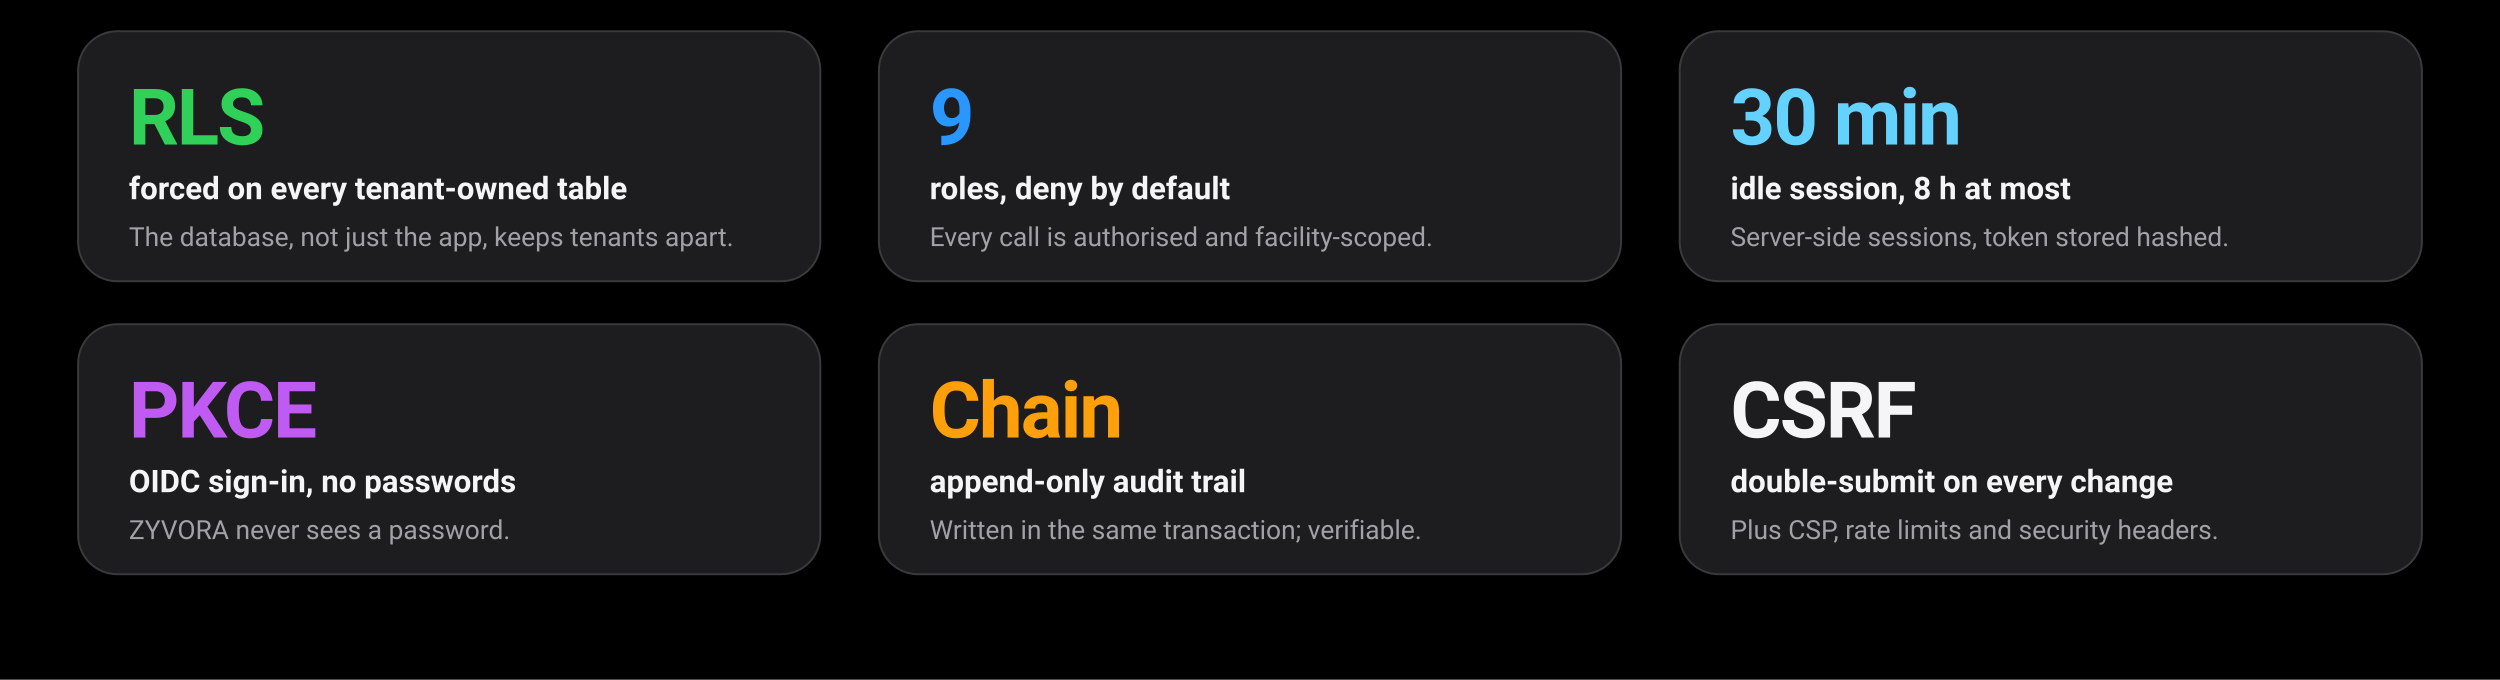
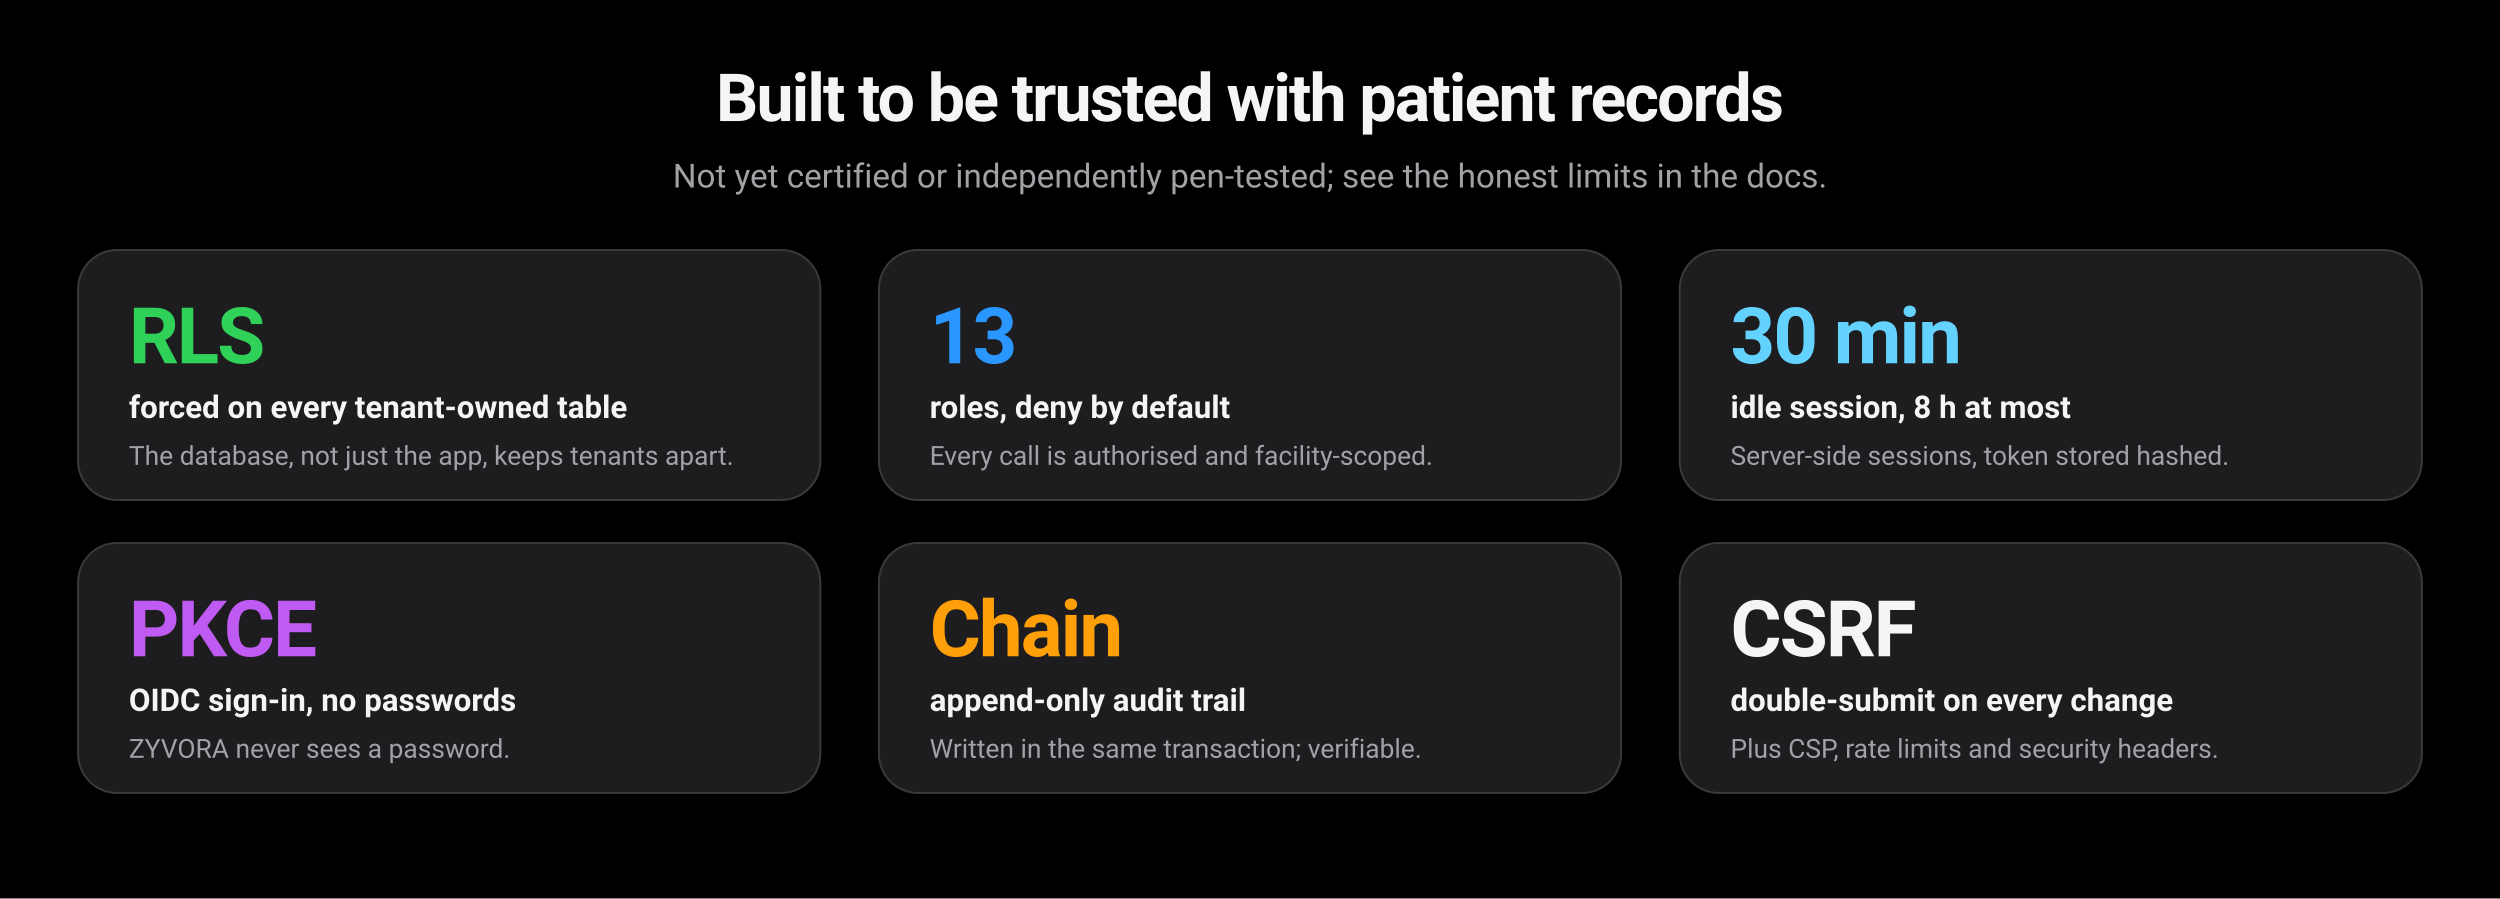
- <svg xmlns="http://www.w3.org/2000/svg" viewBox="0 112 1280 348" width="1280" height="348" role="img" aria-labelledby="t d">
+ <svg xmlns="http://www.w3.org/2000/svg" viewBox="0 0 1280 460" width="1280" height="460" role="img" aria-labelledby="t d">
  <defs />
  <rect x="0" y="0" width="1280" height="460" rx="0" fill="#000000" />
  <text x="640" y="62" font-family="-apple-system,BlinkMacSystemFont,'SF Pro Display','SF Pro Text','Segoe UI',Roboto,Helvetica,Arial,sans-serif" font-size="34" font-weight="700" fill="#f5f5f7" text-anchor="middle" letter-spacing="-1">Built to be trusted with patient records</text>
  <text x="640" y="96" font-family="-apple-system,BlinkMacSystemFont,'SF Pro Display','SF Pro Text','Segoe UI',Roboto,Helvetica,Arial,sans-serif" font-size="17" font-weight="400" fill="#a1a1a6" text-anchor="middle">Not yet certified or independently pen-tested; see the honest limits in the docs.</text>
  <rect x="40" y="128" width="380" height="128" rx="20" fill="#1d1d1f" stroke="#3a3a3c" stroke-width="1" />
  <text x="66" y="186" font-family="-apple-system,BlinkMacSystemFont,'SF Pro Display','SF Pro Text','Segoe UI',Roboto,Helvetica,Arial,sans-serif" font-size="40" font-weight="700" fill="#30d158" letter-spacing="-1">RLS</text>
  <text x="66" y="214" font-family="-apple-system,BlinkMacSystemFont,'SF Pro Display','SF Pro Text','Segoe UI',Roboto,Helvetica,Arial,sans-serif" font-size="16" font-weight="600" fill="#f5f5f7">forced on every tenant-owned table</text>
  <text x="66" y="238" font-family="-apple-system,BlinkMacSystemFont,'SF Pro Display','SF Pro Text','Segoe UI',Roboto,Helvetica,Arial,sans-serif" font-size="13.5" font-weight="400" fill="#a1a1a6">The database, not just the app, keeps tenants apart.</text>
  <rect x="450" y="128" width="380" height="128" rx="20" fill="#1d1d1f" stroke="#3a3a3c" stroke-width="1" />
-   <text x="476" y="186" font-family="-apple-system,BlinkMacSystemFont,'SF Pro Display','SF Pro Text','Segoe UI',Roboto,Helvetica,Arial,sans-serif" font-size="40" font-weight="700" fill="#2997ff" letter-spacing="-1">9</text>
+   <text x="476" y="186" font-family="-apple-system,BlinkMacSystemFont,'SF Pro Display','SF Pro Text','Segoe UI',Roboto,Helvetica,Arial,sans-serif" font-size="40" font-weight="700" fill="#2997ff" letter-spacing="-1">13</text>
  <text x="476" y="214" font-family="-apple-system,BlinkMacSystemFont,'SF Pro Display','SF Pro Text','Segoe UI',Roboto,Helvetica,Arial,sans-serif" font-size="16" font-weight="600" fill="#f5f5f7">roles, deny by default</text>
  <text x="476" y="238" font-family="-apple-system,BlinkMacSystemFont,'SF Pro Display','SF Pro Text','Segoe UI',Roboto,Helvetica,Arial,sans-serif" font-size="13.5" font-weight="400" fill="#a1a1a6">Every call is authorised and facility-scoped.</text>
  <rect x="860" y="128" width="380" height="128" rx="20" fill="#1d1d1f" stroke="#3a3a3c" stroke-width="1" />
  <text x="886" y="186" font-family="-apple-system,BlinkMacSystemFont,'SF Pro Display','SF Pro Text','Segoe UI',Roboto,Helvetica,Arial,sans-serif" font-size="40" font-weight="700" fill="#64d2ff" letter-spacing="-1">30 min</text>
  <text x="886" y="214" font-family="-apple-system,BlinkMacSystemFont,'SF Pro Display','SF Pro Text','Segoe UI',Roboto,Helvetica,Arial,sans-serif" font-size="16" font-weight="600" fill="#f5f5f7">idle session, 8 h at most</text>
  <text x="886" y="238" font-family="-apple-system,BlinkMacSystemFont,'SF Pro Display','SF Pro Text','Segoe UI',Roboto,Helvetica,Arial,sans-serif" font-size="13.5" font-weight="400" fill="#a1a1a6">Server-side sessions, token stored hashed.</text>
  <rect x="40" y="278" width="380" height="128" rx="20" fill="#1d1d1f" stroke="#3a3a3c" stroke-width="1" />
  <text x="66" y="336" font-family="-apple-system,BlinkMacSystemFont,'SF Pro Display','SF Pro Text','Segoe UI',Roboto,Helvetica,Arial,sans-serif" font-size="40" font-weight="700" fill="#bf5af2" letter-spacing="-1">PKCE</text>
  <text x="66" y="364" font-family="-apple-system,BlinkMacSystemFont,'SF Pro Display','SF Pro Text','Segoe UI',Roboto,Helvetica,Arial,sans-serif" font-size="16" font-weight="600" fill="#f5f5f7">OIDC sign-in, no passwords</text>
  <text x="66" y="388" font-family="-apple-system,BlinkMacSystemFont,'SF Pro Display','SF Pro Text','Segoe UI',Roboto,Helvetica,Arial,sans-serif" font-size="13.5" font-weight="400" fill="#a1a1a6">ZYVORA never sees a password.</text>
  <rect x="450" y="278" width="380" height="128" rx="20" fill="#1d1d1f" stroke="#3a3a3c" stroke-width="1" />
  <text x="476" y="336" font-family="-apple-system,BlinkMacSystemFont,'SF Pro Display','SF Pro Text','Segoe UI',Roboto,Helvetica,Arial,sans-serif" font-size="40" font-weight="700" fill="#ff9f0a" letter-spacing="-1">Chain</text>
  <text x="476" y="364" font-family="-apple-system,BlinkMacSystemFont,'SF Pro Display','SF Pro Text','Segoe UI',Roboto,Helvetica,Arial,sans-serif" font-size="16" font-weight="600" fill="#f5f5f7">append-only audit trail</text>
  <text x="476" y="388" font-family="-apple-system,BlinkMacSystemFont,'SF Pro Display','SF Pro Text','Segoe UI',Roboto,Helvetica,Arial,sans-serif" font-size="13.5" font-weight="400" fill="#a1a1a6">Written in the same transaction; verifiable.</text>
  <rect x="860" y="278" width="380" height="128" rx="20" fill="#1d1d1f" stroke="#3a3a3c" stroke-width="1" />
  <text x="886" y="336" font-family="-apple-system,BlinkMacSystemFont,'SF Pro Display','SF Pro Text','Segoe UI',Roboto,Helvetica,Arial,sans-serif" font-size="40" font-weight="700" fill="#f5f5f7" letter-spacing="-1">CSRF</text>
  <text x="886" y="364" font-family="-apple-system,BlinkMacSystemFont,'SF Pro Display','SF Pro Text','Segoe UI',Roboto,Helvetica,Arial,sans-serif" font-size="16" font-weight="600" fill="#f5f5f7">double-submit on every change</text>
  <text x="886" y="388" font-family="-apple-system,BlinkMacSystemFont,'SF Pro Display','SF Pro Text','Segoe UI',Roboto,Helvetica,Arial,sans-serif" font-size="13.5" font-weight="400" fill="#a1a1a6">Plus CSP, rate limits and security headers.</text>
</svg>
